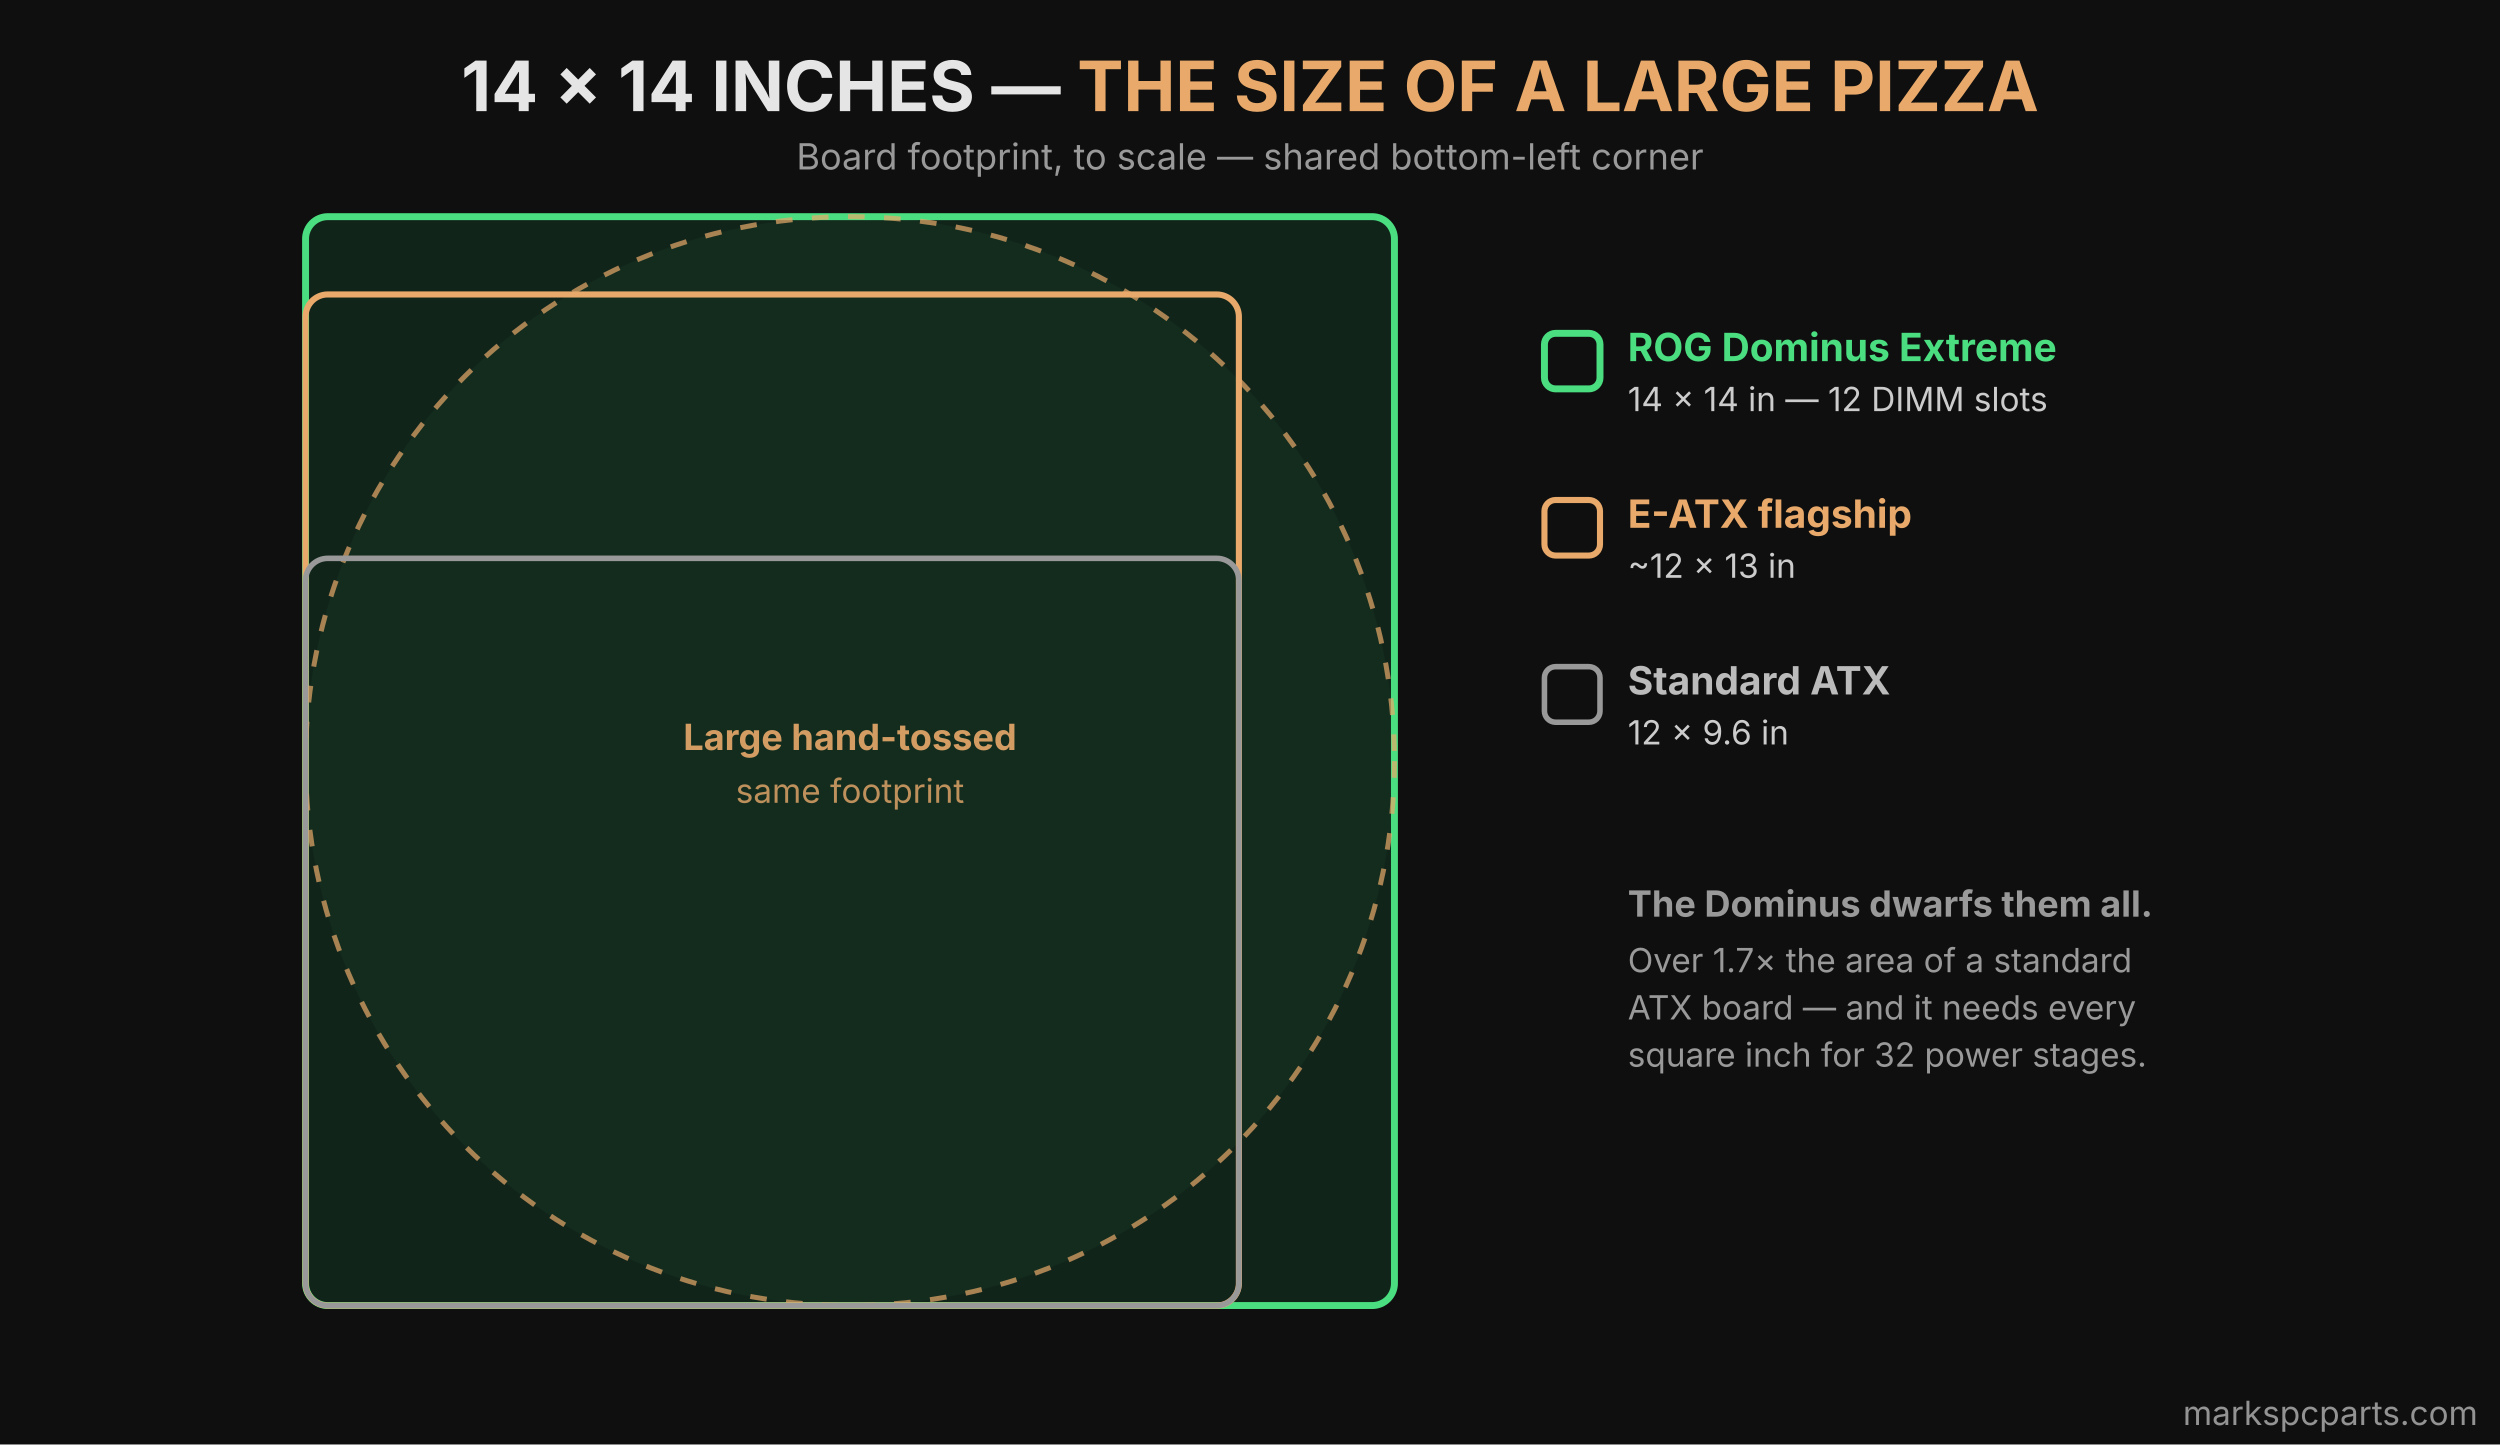
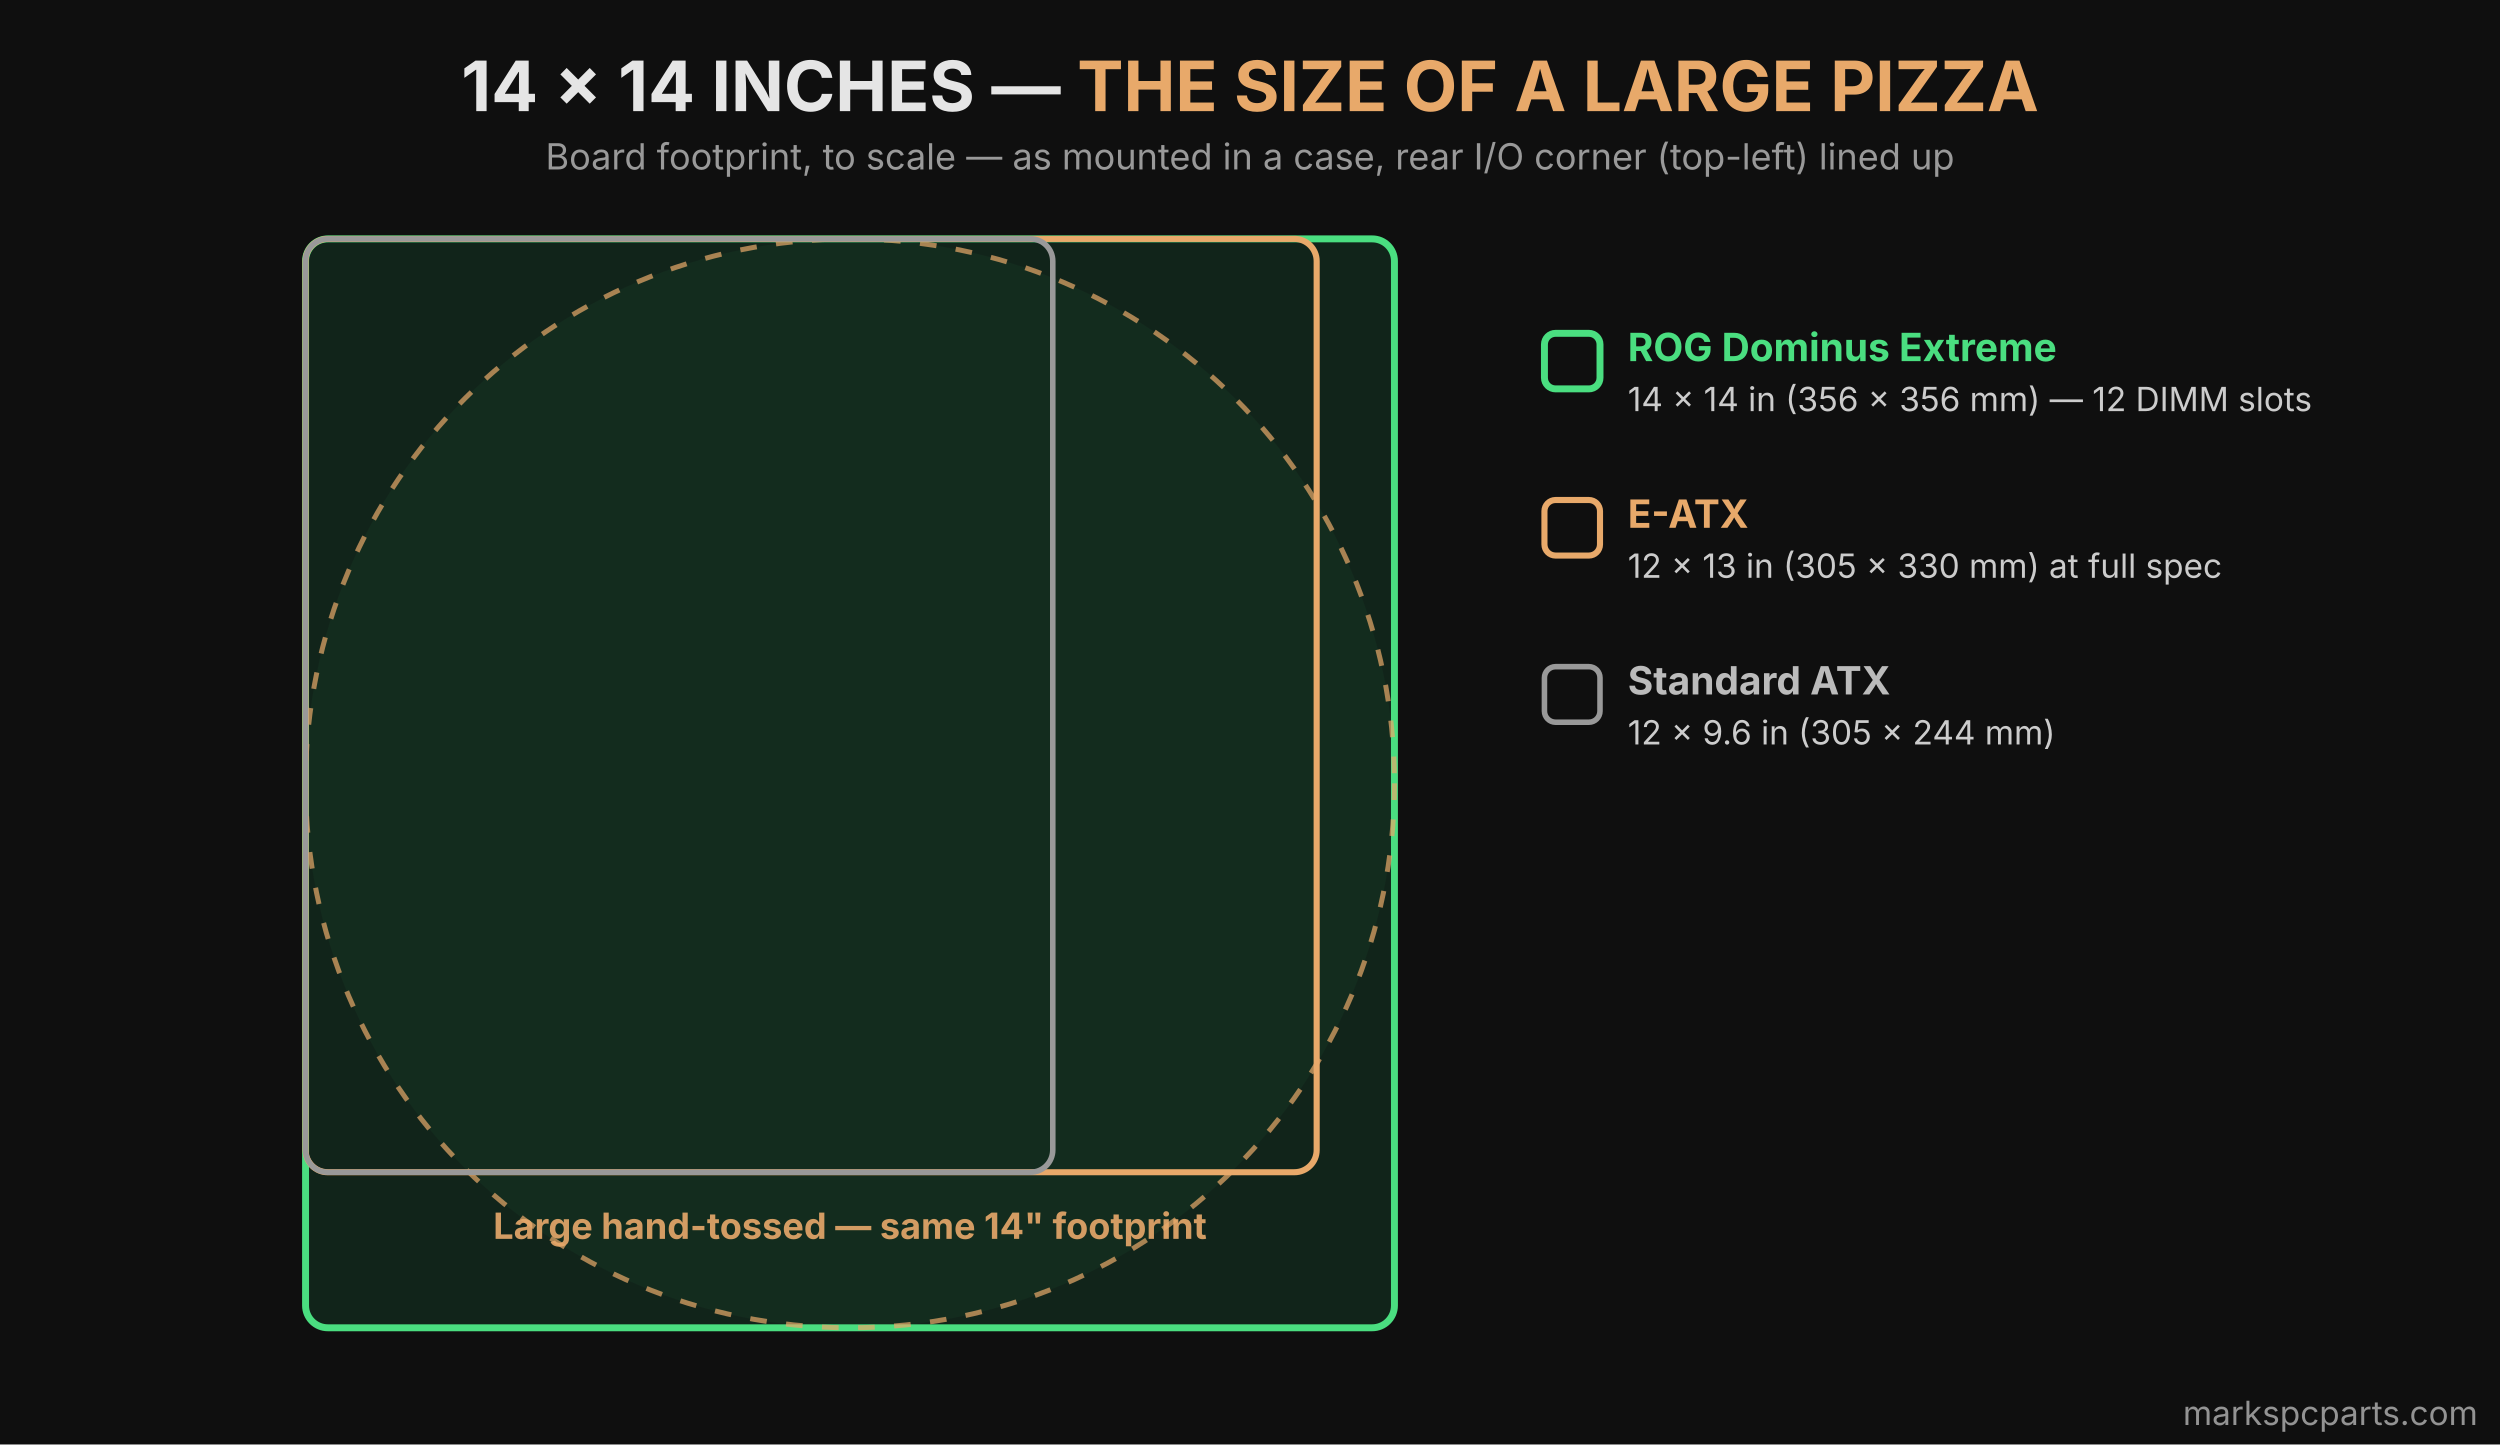
<svg xmlns="http://www.w3.org/2000/svg" viewBox="0 0 900 520" font-family="system-ui, -apple-system, sans-serif">
  <rect x="0" y="0" width="900" height="520" fill="#0f0f0f" />
  <text x="450" y="40" text-anchor="middle" font-size="25" font-weight="700" fill="#e5e5e5">14 × 14 INCHES — <tspan fill="#e8a96a">THE SIZE OF A LARGE PIZZA</tspan>
  </text>
-   <text x="450" y="61" text-anchor="middle" font-size="13" fill="#999">Board footprint, to scale — shared bottom-left corner</text>
-   <rect x="110" y="78" width="392" height="392" rx="8" fill="#11241a" stroke="#4ade80" stroke-width="2.5" />
-   <circle cx="306" cy="274" r="196" fill="#4ade80" opacity="0.04" />
-   <circle cx="306" cy="274" r="196" fill="none" stroke="#e8a96a" stroke-width="1.8" stroke-dasharray="6 7" opacity="0.7" />
-   <text x="306" y="270" text-anchor="middle" font-size="13" font-weight="700" fill="#e8a96a" opacity="0.9">Large hand-tossed</text>
-   <text x="306" y="289" text-anchor="middle" font-size="12" fill="#e8a96a" opacity="0.8">same footprint</text>
-   <rect x="110" y="106" width="336" height="364" rx="8" fill="none" stroke="#e8a96a" stroke-width="2.2" stroke-dasharray="2 0" />
-   <rect x="110" y="201" width="336" height="269" rx="8" fill="none" stroke="#999" stroke-width="2" />
+   <text x="450" y="61" text-anchor="middle" font-size="13" fill="#999">Board footprint, to scale — as mounted in a case, rear I/O corner (top-left) lined up</text>
+   <rect x="110" y="86" width="392" height="392" rx="8" fill="#11241a" stroke="#4ade80" stroke-width="2.5" />
+   <circle cx="306" cy="282" r="196" fill="#4ade80" opacity="0.04" />
+   <circle cx="306" cy="282" r="196" fill="none" stroke="#e8a96a" stroke-width="1.8" stroke-dasharray="6 7" opacity="0.7" />
+   <rect x="110" y="86" width="364" height="336" rx="8" fill="none" stroke="#e8a96a" stroke-width="2.2" />
+   <rect x="110" y="86" width="269" height="336" rx="8" fill="none" stroke="#999" stroke-width="2" />
+   <text x="306" y="446" text-anchor="middle" font-size="13" font-weight="700" fill="#e8a96a" opacity="0.9">Large hand-tossed — same 14" footprint</text>
  <g>
    <rect x="556" y="120" width="20" height="20" rx="4" fill="none" stroke="#4ade80" stroke-width="2.5" />
    <text x="586" y="130" font-size="14" font-weight="700" fill="#4ade80">ROG Dominus Extreme</text>
-     <text x="586" y="148" font-size="12" fill="#ccc">14 × 14 in — 12 DIMM slots</text>
+     <text x="586" y="148" font-size="12" fill="#ccc">14 × 14 in (356 × 356 mm) — 12 DIMM slots</text>
  </g>
  <g>
    <rect x="556" y="180" width="20" height="20" rx="4" fill="none" stroke="#e8a96a" stroke-width="2.2" />
-     <text x="586" y="190" font-size="14" font-weight="700" fill="#e8a96a">E-ATX flagship</text>
-     <text x="586" y="208" font-size="12" fill="#ccc">~12 × 13 in</text>
+     <text x="586" y="190" font-size="14" font-weight="700" fill="#e8a96a">E-ATX</text>
+     <text x="586" y="208" font-size="12" fill="#ccc">12 × 13 in (305 × 330 mm) at full spec</text>
  </g>
  <g>
    <rect x="556" y="240" width="20" height="20" rx="4" fill="none" stroke="#999" stroke-width="2" />
    <text x="586" y="250" font-size="14" font-weight="700" fill="#bbb">Standard ATX</text>
-     <text x="586" y="268" font-size="12" fill="#ccc">12 × 9.6 in</text>
+     <text x="586" y="268" font-size="12" fill="#ccc">12 × 9.6 in (305 × 244 mm)</text>
  </g>
-   <text x="586" y="330" font-size="13" fill="#999" font-weight="700">The Dominus dwarfs them all.</text>
-   <text x="586" y="350" font-size="12" fill="#999">Over 1.7× the area of a standard</text>
-   <text x="586" y="367" font-size="12" fill="#999">ATX board — and it needs every</text>
-   <text x="586" y="384" font-size="12" fill="#999">square inch for 32 power stages.</text>
  <text x="892" y="513" text-anchor="end" fill="#ffffff" opacity="0.55" font-size="12">markspcparts.com</text>
</svg>
